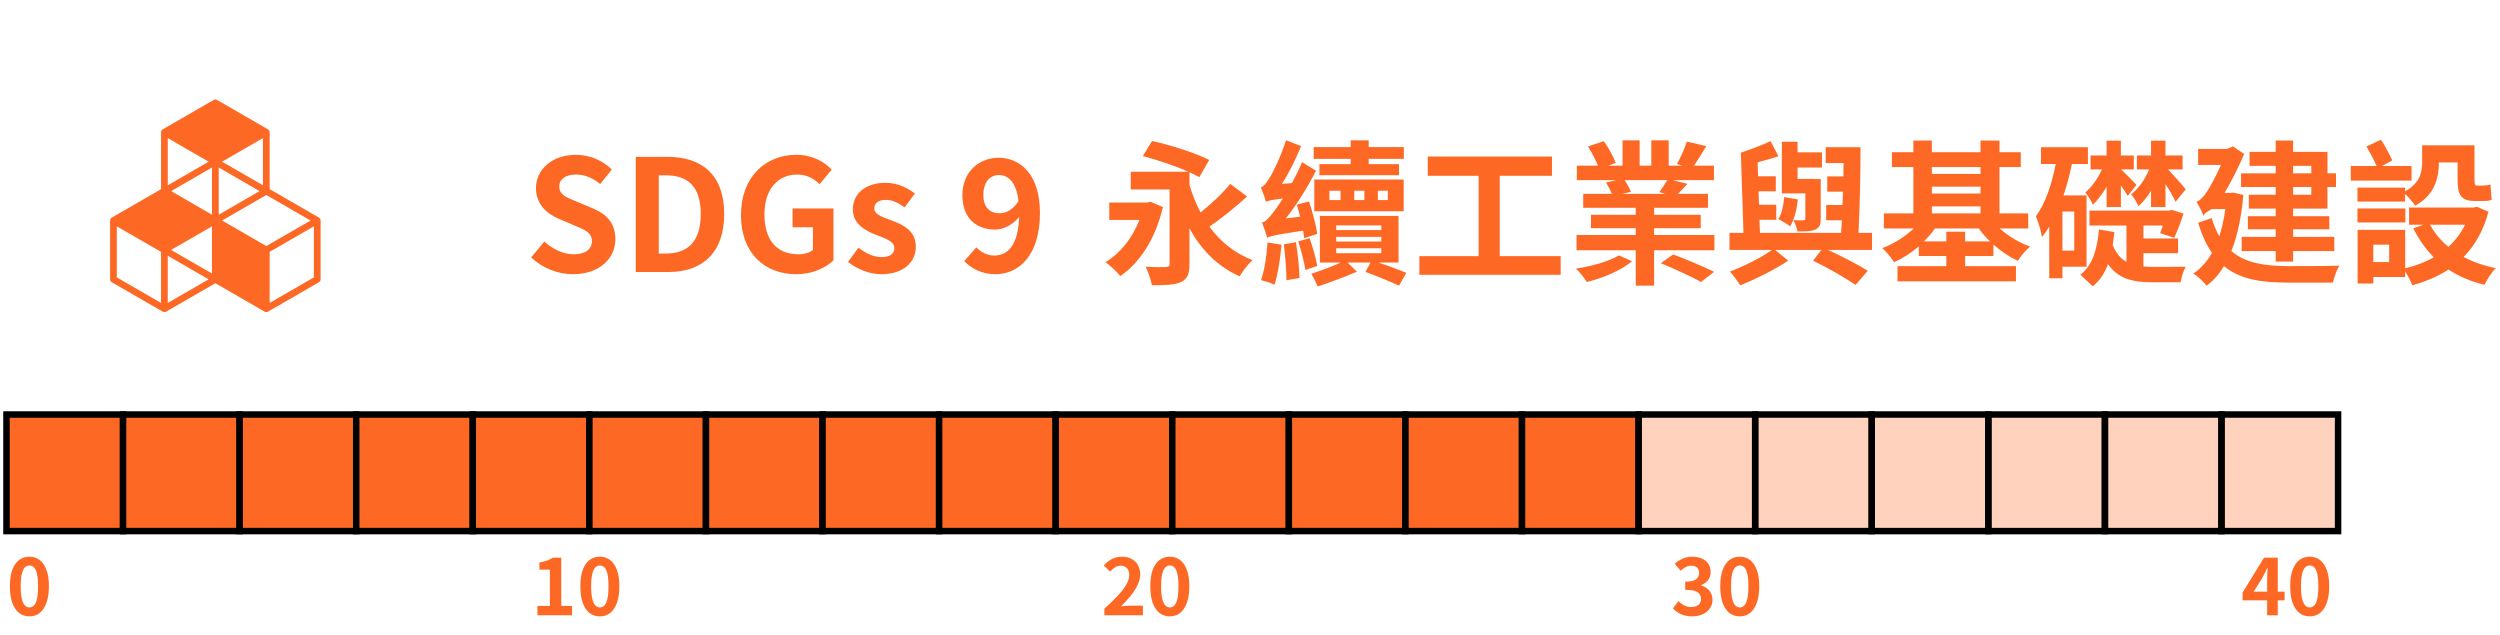
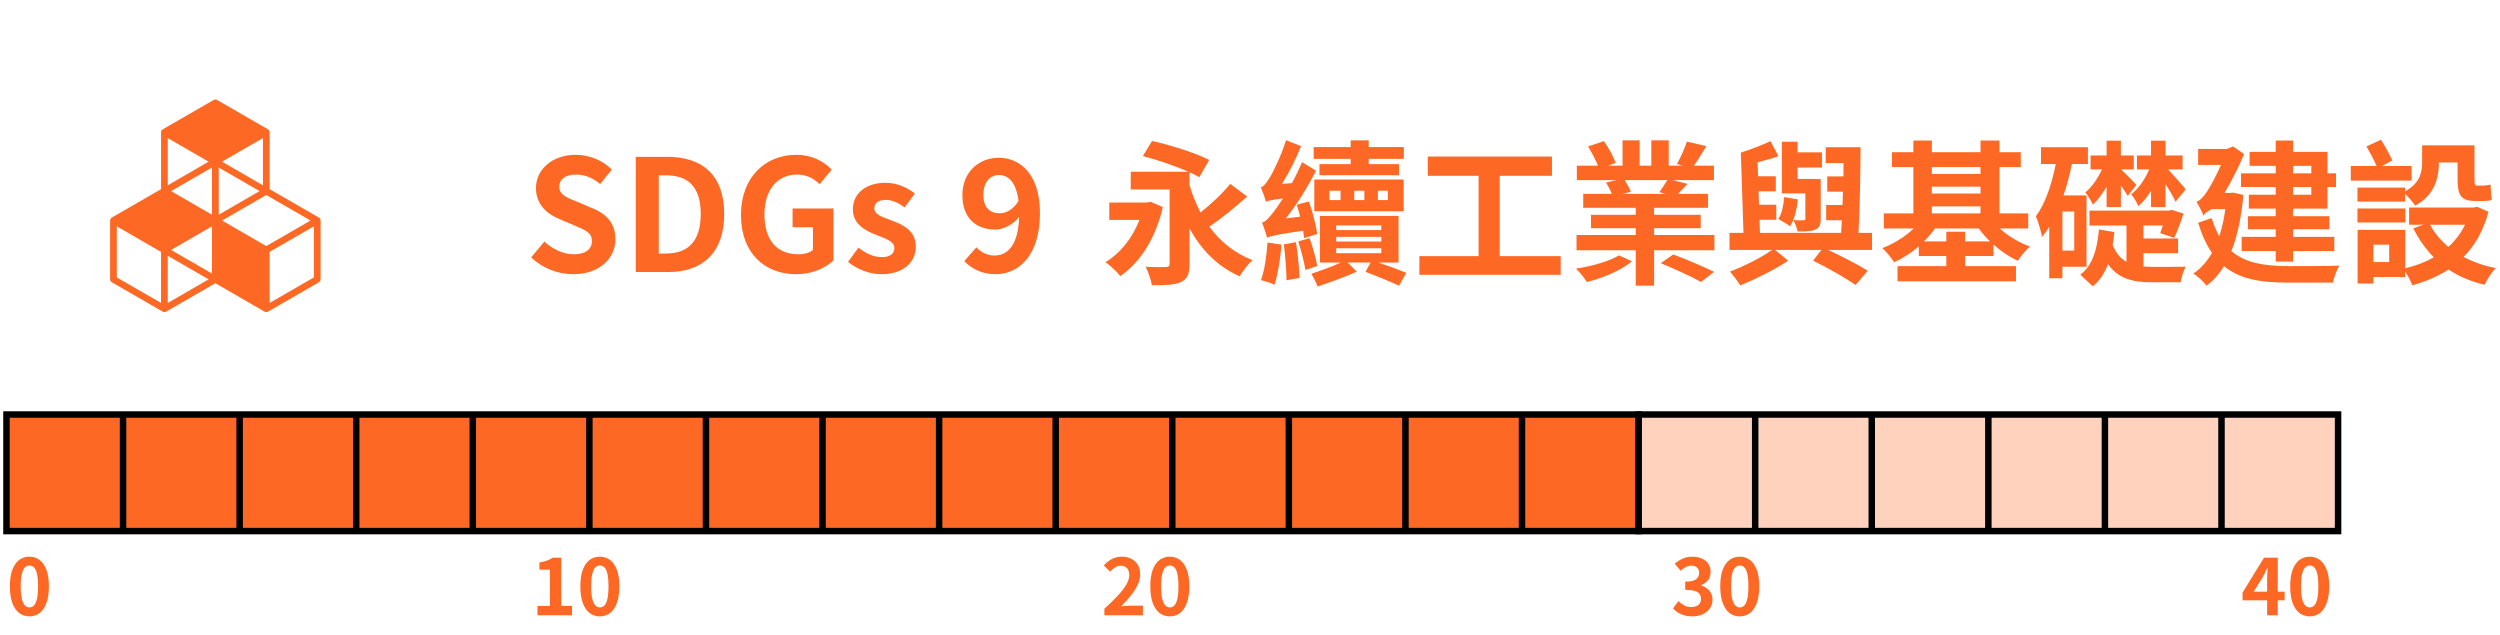
- <svg xmlns="http://www.w3.org/2000/svg" width="386" height="98" viewBox="0 0 386 98" fill="none">
-   <path d="M49.243 33.595L41.634 29.205V20.42C41.634 20.233 41.535 20.062 41.376 19.971L33.509 15.429C33.35 15.338 33.151 15.338 32.992 15.429L25.125 19.971C24.966 20.062 24.867 20.233 24.867 20.42V29.205L17.259 33.595C17.099 33.687 17 33.858 17 34.045V43.128C17 43.315 17.099 43.486 17.259 43.577L25.125 48.119C25.205 48.167 25.296 48.187 25.384 48.187C25.471 48.187 25.563 48.163 25.642 48.119L33.251 43.728L40.859 48.119C40.938 48.167 41.03 48.187 41.117 48.187C41.205 48.187 41.296 48.163 41.376 48.119L49.243 43.577C49.402 43.486 49.501 43.315 49.501 43.128V34.045C49.501 33.858 49.402 33.687 49.243 33.595ZM32.73 42.233L26.418 38.59L32.73 34.947V42.233ZM40.079 29.507L33.772 33.15V25.864L40.079 29.507ZM32.73 33.15L26.422 29.507L32.73 25.864V33.15ZM34.289 34.049L41.117 30.108L47.946 34.049L41.117 37.99L34.289 34.049ZM40.596 28.608L34.289 24.965L40.596 21.323V28.608ZM32.212 24.965L25.905 28.608V21.323L32.212 24.965ZM24.863 46.775L18.034 42.834V34.947L24.863 38.893V46.775ZM25.901 46.775V39.489L32.209 43.132L25.901 46.775ZM48.463 42.83L41.634 46.771V38.889L48.463 34.944V42.83Z" fill="#FD6925" />
-   <path d="M88.488 42.336C86.112 42.336 83.736 41.4 82.008 39.744L84.048 37.296C85.32 38.472 87 39.264 88.56 39.264C90.408 39.264 91.392 38.472 91.392 37.224C91.392 35.904 90.312 35.496 88.728 34.824L86.352 33.816C84.552 33.072 82.752 31.632 82.752 29.04C82.752 26.136 85.296 23.904 88.896 23.904C90.96 23.904 93.024 24.72 94.464 26.184L92.664 28.416C91.536 27.48 90.36 26.952 88.896 26.952C87.336 26.952 86.352 27.648 86.352 28.824C86.352 30.096 87.6 30.552 89.112 31.152L91.44 32.136C93.6 33.024 95.016 34.392 95.016 36.96C95.016 39.864 92.592 42.336 88.488 42.336ZM98.161 42V24.216H103.033C108.457 24.216 111.817 27.048 111.817 33.048C111.817 39.024 108.457 42 103.225 42H98.161ZM101.713 39.144H102.817C106.129 39.144 108.193 37.368 108.193 33.048C108.193 28.704 106.129 27.072 102.817 27.072H101.713V39.144ZM122.925 42.336C118.101 42.336 114.405 39.12 114.405 33.192C114.405 27.336 118.197 23.904 122.925 23.904C125.493 23.904 127.269 25.008 128.421 26.184L126.549 28.44C125.661 27.6 124.653 26.952 123.045 26.952C120.093 26.952 118.029 29.256 118.029 33.072C118.029 36.936 119.805 39.264 123.309 39.264C124.149 39.264 125.013 39.024 125.517 38.592V35.088H122.373V32.184H128.685V40.2C127.485 41.376 125.397 42.336 122.925 42.336ZM136.049 42.336C134.249 42.336 132.281 41.544 130.937 40.44L132.545 38.232C133.745 39.168 134.897 39.696 136.145 39.696C137.489 39.696 138.089 39.12 138.089 38.28C138.089 37.272 136.697 36.816 135.281 36.264C133.577 35.616 131.681 34.584 131.681 32.328C131.681 29.928 133.625 28.224 136.697 28.224C138.641 28.224 140.153 29.04 141.257 29.88L139.673 32.016C138.713 31.32 137.777 30.864 136.793 30.864C135.569 30.864 134.993 31.392 134.993 32.16C134.993 33.144 136.241 33.504 137.657 34.032C139.433 34.704 141.401 35.592 141.401 38.088C141.401 40.44 139.553 42.336 136.049 42.336ZM151.833 30.096C151.833 32.04 152.817 32.928 154.377 32.928C155.313 32.928 156.441 32.376 157.257 31.032C156.897 28.128 155.697 27.024 154.233 27.024C152.913 27.024 151.833 28.032 151.833 30.096ZM153.705 42.336C151.521 42.336 149.913 41.4 148.881 40.32L150.753 38.184C151.377 38.904 152.457 39.456 153.489 39.456C155.529 39.456 157.209 37.968 157.353 33.504C156.369 34.728 154.857 35.448 153.705 35.448C150.729 35.448 148.593 33.72 148.593 30.096C148.593 26.568 151.137 24.36 154.185 24.36C157.545 24.36 160.569 26.928 160.569 32.88C160.569 39.48 157.281 42.336 153.705 42.336Z" fill="#FD6925" />
-   <path d="M177.632 31.152L179.552 31.968C178.4 36.936 175.904 40.656 172.976 42.624C172.496 42.024 171.368 40.92 170.672 40.488C172.928 39.144 174.824 36.792 175.928 33.96H171.272V31.272H177.128L177.632 31.152ZM189.944 28.392L192.56 30.336C190.76 31.968 188.552 33.768 186.728 34.992C188.408 37.296 190.592 39.072 193.4 40.176C192.728 40.728 191.84 41.904 191.408 42.672C187.928 41.112 185.456 38.544 183.656 35.256V40.752C183.656 42.312 183.344 43.08 182.312 43.56C181.328 44.016 179.864 44.04 177.848 44.04C177.728 43.224 177.272 41.952 176.888 41.184C178.088 41.256 179.576 41.256 180.008 41.232C180.44 41.208 180.584 41.088 180.584 40.704V29.256H174.584V26.52H183.488C181.448 25.608 178.664 24.672 176.456 24.096L177.872 21.768C180.656 22.368 184.664 23.64 186.704 24.696L185.168 27.36C184.76 27.12 184.232 26.856 183.656 26.592V28.584C184.112 30.096 184.688 31.512 185.36 32.808C186.992 31.512 188.792 29.832 189.944 28.392ZM208.544 25.344V24.528H202.832V22.704H208.544V21.672H211.328V22.704H216.752V24.528H211.328V25.344H216.008V27.048H203.72V25.344H208.544ZM205.256 29.448V30.888H206.984V29.448H205.256ZM214.28 30.888V29.448H212.744V30.888H214.28ZM209.096 30.888H210.656V29.448H209.096V30.888ZM202.928 32.616V27.72H216.728V32.616H202.928ZM203.384 36.12L201.368 36.768C201.32 36.432 201.272 36.048 201.2 35.616C196.952 36.24 196.16 36.456 195.656 36.696C195.512 36.216 195.128 35.016 194.84 34.368C195.416 34.248 195.896 33.672 196.616 32.76C196.904 32.4 197.432 31.656 198.08 30.648C196.328 30.864 195.824 30.984 195.464 31.152C195.344 30.672 194.936 29.52 194.672 28.92C195.104 28.8 195.488 28.32 195.944 27.576C196.4 26.928 197.792 24.168 198.56 21.648L200.888 22.56C200.096 24.528 199.04 26.664 197.936 28.392L199.472 28.272C200.024 27.264 200.576 26.136 201.032 25.032L203.192 26.352C201.92 28.872 200.264 31.536 198.536 33.72L200.744 33.456C200.576 32.808 200.408 32.16 200.216 31.608L202.112 31.104C202.664 32.736 203.216 34.848 203.384 36.12ZM195.704 37.44L197.864 37.776C197.672 40.032 197.288 42.432 196.784 43.968C196.304 43.704 195.272 43.392 194.696 43.248C195.248 41.736 195.56 39.528 195.704 37.44ZM198.224 37.728L200.096 37.392C200.384 39.168 200.6 41.4 200.648 42.912L198.632 43.272C198.632 41.76 198.44 39.504 198.224 37.728ZM200.456 37.272L202.208 36.768C202.664 38.112 203.192 39.888 203.384 41.064L201.56 41.688C201.368 40.488 200.888 38.664 200.456 37.272ZM206.312 38.328V39.096H213.272V38.328H206.312ZM206.312 36.576V37.296H213.272V36.576H206.312ZM206.312 34.8V35.52H213.272V34.8H206.312ZM215.936 40.536H212.816C214.424 41.064 216.056 41.688 217.136 42.12L216.008 44.112C214.736 43.512 212.648 42.648 210.824 41.976L211.616 40.536H208.064L209.504 41.952C207.608 42.768 205.208 43.656 203.456 44.232C203.24 43.704 202.808 42.84 202.472 42.264C203.792 41.832 205.64 41.184 207.008 40.536H203.792V33.336H215.936V40.536ZM231.56 39.552H240.968V42.432H219.152V39.552H228.296V27.144H220.448V24.168H239.624V27.144H231.56V39.552ZM249.968 39.432L251.984 40.344C250.352 41.712 247.472 42.96 245 43.536C244.64 42.936 243.896 42 243.32 41.472C245.72 41.136 248.504 40.32 249.968 39.432ZM256.424 40.632L258.344 39.288C260.288 40.008 263.12 41.208 264.656 41.976L262.64 43.536C261.248 42.744 258.44 41.472 256.424 40.632ZM257.432 27.816H250.856C251.24 28.416 251.624 29.112 251.816 29.616L250.52 29.928H257.072L256.208 29.664C256.592 29.112 257.096 28.392 257.432 27.816ZM255.392 36.288H264.704V38.64H255.392V44.112H252.56V38.64H243.416V36.288H252.56V35.232H245.648V33.168H252.56V32.088H244.448V29.928H248.864C248.648 29.376 248.288 28.704 247.976 28.176L249.584 27.816H243.464V25.584H246.728C246.368 24.672 245.744 23.52 245.192 22.608L247.64 21.792C248.36 22.8 249.152 24.24 249.464 25.152L248.312 25.584H250.52V21.672H253.16V25.584H254.96V21.672H257.648V25.584H259.784L258.92 25.32C259.472 24.36 260.12 22.896 260.456 21.864L263.456 22.56C262.784 23.664 262.136 24.744 261.536 25.584H264.632V27.816H258.296L260.552 28.392C260.024 28.968 259.52 29.496 259.088 29.928H263.72V32.088H255.392V33.168H262.592V35.232H255.392V36.288ZM278.744 33.744V29.856H275.12V21.888H277.544V23.52H281.312V25.872H277.544V27.624H280.208V27.648H281.12V33.744C281.12 34.728 280.928 35.136 280.28 35.448C279.656 35.736 278.72 35.736 277.544 35.736C277.448 35.184 277.16 34.488 276.92 33.984C277.544 34.032 278.24 34.032 278.456 34.008C278.672 34.008 278.744 33.96 278.744 33.744ZM275.48 30.432L277.592 30.792C277.424 32.376 277.04 33.936 276.392 34.944C276.008 34.632 275.072 34.08 274.568 33.816C275.168 32.928 275.36 31.704 275.48 30.432ZM289.04 35.952V38.592H282.272C284.528 39.648 286.928 40.896 288.392 41.808L286.496 43.992C284.96 42.936 282.32 41.4 279.944 40.248L281.216 38.592H274.088L276.104 40.248C274.04 41.616 271.064 43.104 268.712 44.064C268.328 43.464 267.632 42.528 267.104 41.928C269.216 41.136 271.976 39.768 273.584 38.592H267.032V35.952H269.192L268.784 23.568C270.296 23.088 272.144 22.368 273.368 21.792L274.592 24.12C273.584 24.48 272.456 24.768 271.376 25.056L271.448 27.216H274.184V29.544H271.52L271.592 31.608H274.256V33.936H271.664L271.736 35.952H284.264C284.312 35.328 284.336 34.704 284.384 34.008H281.96V31.656H284.48C284.504 30.984 284.528 30.288 284.552 29.592H282.128V27.24H284.624C284.624 26.544 284.624 25.872 284.648 25.176H281.888V22.728H287.264C287.264 27 287.144 32.352 286.952 35.952H289.04ZM303.416 37.272H307.256C306.608 36.648 306.032 35.976 305.528 35.28H298.76C298.28 35.976 297.68 36.648 297.056 37.272H300.512V35.784H303.416V37.272ZM298.28 31.872V32.952H305.792V31.872H298.28ZM305.792 25.8H298.28V26.856H305.792V25.8ZM298.28 28.824V29.88H305.792V28.824H298.28ZM313.16 35.28H308.768C310.04 36.432 311.72 37.464 313.448 38.064C312.824 38.592 311.96 39.576 311.552 40.272C310.256 39.672 308.96 38.808 307.784 37.752V39.528H303.416V41.088H311.264V43.44H292.976V41.088H300.512V39.528H296.264V38.04C295.088 39.048 293.792 39.888 292.448 40.488C292.04 39.816 291.224 38.832 290.624 38.304C292.376 37.656 294.152 36.552 295.472 35.28H290.864V32.952H295.424V25.8H292.112V23.496H295.424V21.696H298.28V23.496H305.792V21.696H308.72V23.496H312.008V25.8H308.72V32.952H313.16V35.28ZM332.12 31.968V29.472C331.544 30.408 330.872 31.224 330.176 31.824C329.936 31.296 329.456 30.456 329.048 30C330.128 29.184 331.184 27.72 331.832 26.16H329.936V24H332.12V21.72H334.352V24H336.992V26.16H334.76C335.576 27.024 337.112 28.752 337.472 29.232L335.912 31.152C335.6 30.48 334.976 29.376 334.352 28.416V31.968H332.12ZM325.256 31.968V28.848C324.608 29.904 323.888 30.912 323.144 31.608C322.904 31.056 322.376 30.168 321.968 29.712C322.928 28.944 323.912 27.552 324.536 26.16H322.784V24H325.256V21.72H327.464V24H329.456V26.16H327.488C328.088 26.688 329.528 28.152 329.864 28.56L328.52 30.24C328.28 29.832 327.896 29.208 327.464 28.632V31.968H325.256ZM320.264 38.688V32.664H318.44V38.688H320.264ZM322.16 41.184H318.44V42.96H316.4V35.016C316.04 35.592 315.68 36.12 315.272 36.6C315.2 35.88 314.696 34.176 314.336 33.408C315.8 31.416 316.784 28.488 317.408 25.32H315.128V22.728H322.376V25.32H319.904C319.568 26.952 319.136 28.608 318.608 30.168H322.16V41.184ZM330.944 39.096V41.136C331.424 41.184 331.928 41.208 332.456 41.208C333.224 41.208 336.416 41.208 337.472 41.184C337.136 41.736 336.8 42.888 336.68 43.584H332.288C329.288 43.584 327.032 43.032 325.472 40.776C324.992 42.12 324.248 43.296 323.12 44.208L321.2 42.408C323.12 40.968 323.816 38.424 324.08 35.424L326.456 35.832C326.384 36.504 326.312 37.176 326.192 37.824C326.72 39.096 327.416 39.936 328.328 40.416V34.824H322.616V32.52H334.88L335.288 32.4L337.136 32.976C336.728 34.248 336.152 35.76 335.696 36.72L333.536 36C333.656 35.688 333.8 35.256 333.944 34.824H330.944V36.816H336.296V39.096H330.944ZM356.864 25.608H354.056V26.76H356.864V25.608ZM356.864 30.072V28.872H354.056V30.072H356.864ZM351.368 26.76V25.608H347.336V23.448H351.368V21.696H354.056V23.448H359.36V26.76H360.68V28.872H359.36V32.208H354.056V33.384H359.648V35.4H354.056V36.576H360.416V38.76H354.056V40.392H351.368V38.76H346.112V36.576H351.368V35.4H347.072V33.384H351.368V32.208H347.216V30.072H351.368V28.872H346.016V26.76H351.368ZM344.792 29.736L346.376 30.096C346.064 33.6 345.44 36.48 344.528 38.76C346.712 40.656 349.712 41.064 353.216 41.088C354.608 41.088 359.576 41.088 361.208 41.016C360.8 41.616 360.368 42.864 360.2 43.632H353.144C349.112 43.632 345.848 43.128 343.376 41.088C342.632 42.36 341.72 43.344 340.688 44.112C340.304 43.56 339.248 42.576 338.648 42.24C339.824 41.448 340.76 40.392 341.528 39.048C340.664 37.8 339.968 36.288 339.392 34.392L341.48 33.672C341.816 34.752 342.2 35.688 342.656 36.48C343.064 35.256 343.376 33.864 343.592 32.28H341.504C340.952 32.568 340.232 33.024 340.232 33.336C340.04 32.808 339.488 31.704 339.128 31.152C339.608 31.032 340.28 30.36 340.784 29.544C341.144 29.016 342.08 27.384 342.92 25.464H339.392V22.992H343.832L344.792 22.608L346.496 23.784C345.584 25.92 344.528 28.008 343.472 29.784H344.312L344.792 29.736ZM371.336 28.968V29.544C373.688 28.248 373.976 26.568 373.976 25.008V22.44H382.064V27.672C382.064 28.368 382.112 28.656 382.4 28.656H383.36C383.672 28.656 384.224 28.584 384.536 28.488C384.584 29.208 384.632 30.192 384.728 30.84C384.392 31.008 383.864 31.032 383.384 31.032H382.136C379.88 31.032 379.448 30.024 379.448 27.648V25.08H376.568V25.104C376.568 27.432 375.92 30.144 372.896 31.752C372.608 31.272 371.864 30.432 371.336 29.928V31.128H363.992V28.968H371.336ZM372.344 25.632V27.888H362.96V25.632H366.944C366.56 24.72 365.912 23.52 365.384 22.608L367.616 21.576C368.264 22.56 368.984 23.88 369.368 24.768L367.784 25.632H372.344ZM371.384 32.184V34.344H363.992V32.184H371.384ZM380.6 34.704H375.2C375.896 36 376.856 37.128 378.032 38.112C379.088 37.152 379.952 36.024 380.6 34.704ZM368.888 40.464V37.776H366.44V40.464H368.888ZM382.424 31.92L384.224 32.688C383.432 35.64 382.112 37.92 380.384 39.672C381.848 40.44 383.504 41.04 385.352 41.4C384.728 41.976 383.984 43.2 383.6 43.968C381.488 43.464 379.64 42.672 378.056 41.616C376.4 42.672 374.528 43.488 372.464 44.04C372.224 43.44 371.792 42.576 371.36 41.904V42.768H366.44V43.776H364.016V35.496H371.36V41.424C372.968 41.04 374.456 40.488 375.776 39.72C374.528 38.472 373.472 36.96 372.608 35.256L374.168 34.704H371.96V32.04H381.968L382.424 31.92Z" fill="#FD6925" />
-   <rect x="1" y="64" width="18" height="18" fill="#FD6925" stroke="black" />
-   <rect x="19" y="64" width="18" height="18" fill="#FD6925" stroke="black" />
-   <rect x="37" y="64" width="18" height="18" fill="#FD6925" stroke="black" />
-   <rect x="55" y="64" width="18" height="18" fill="#FD6925" stroke="black" />
-   <rect x="73" y="64" width="18" height="18" fill="#FD6925" stroke="black" />
-   <rect x="91" y="64" width="18" height="18" fill="#FD6925" stroke="black" />
-   <rect x="109" y="64" width="18" height="18" fill="#FD6925" stroke="black" />
-   <rect x="127" y="64" width="18" height="18" fill="#FD6925" stroke="black" />
-   <rect x="145" y="64" width="18" height="18" fill="#FD6925" stroke="black" />
-   <rect x="163" y="64" width="18" height="18" fill="#FD6925" stroke="black" />
-   <rect x="181" y="64" width="18" height="18" fill="#FD6925" stroke="black" />
-   <rect x="199" y="64" width="18" height="18" fill="#FD6925" stroke="black" />
-   <rect x="217" y="64" width="18" height="18" fill="#FD6925" stroke="black" />
-   <rect x="235" y="64" width="18" height="18" fill="#FD6925" stroke="black" />
-   <rect x="253" y="64" width="18" height="18" fill="#FD6925" fill-opacity="0.3" stroke="black" />
-   <rect x="271" y="64" width="18" height="18" fill="#FD6925" fill-opacity="0.3" stroke="black" />
-   <rect x="289" y="64" width="18" height="18" fill="#FD6925" fill-opacity="0.3" stroke="black" />
-   <rect x="307" y="64" width="18" height="18" fill="#FD6925" fill-opacity="0.3" stroke="black" />
-   <rect x="325" y="64" width="18" height="18" fill="#FD6925" fill-opacity="0.3" stroke="black" />
-   <rect x="343" y="64" width="18" height="18" fill="#FD6925" fill-opacity="0.3" stroke="black" />
-   <path d="M4.54 95.168C3.94 95.168 3.412 94.996 2.956 94.652C2.508 94.3 2.156 93.78 1.9 93.092C1.652 92.396 1.528 91.536 1.528 90.512C1.528 89.496 1.652 88.652 1.9 87.98C2.156 87.3 2.508 86.792 2.956 86.456C3.412 86.12 3.94 85.952 4.54 85.952C5.148 85.952 5.676 86.124 6.124 86.468C6.572 86.804 6.92 87.308 7.168 87.98C7.424 88.652 7.552 89.496 7.552 90.512C7.552 91.536 7.424 92.396 7.168 93.092C6.92 93.78 6.572 94.3 6.124 94.652C5.676 94.996 5.148 95.168 4.54 95.168ZM4.54 93.788C4.804 93.788 5.036 93.688 5.236 93.488C5.436 93.288 5.592 92.952 5.704 92.48C5.816 92 5.872 91.344 5.872 90.512C5.872 89.688 5.816 89.044 5.704 88.58C5.592 88.108 5.436 87.78 5.236 87.596C5.036 87.404 4.804 87.308 4.54 87.308C4.292 87.308 4.064 87.404 3.856 87.596C3.656 87.78 3.496 88.108 3.376 88.58C3.256 89.044 3.196 89.688 3.196 90.512C3.196 91.344 3.256 92 3.376 92.48C3.496 92.952 3.656 93.288 3.856 93.488C4.064 93.688 4.292 93.788 4.54 93.788Z" fill="#FD6925" />
-   <path d="M82.984 95V93.56H84.904V87.956H83.284V86.852C83.732 86.772 84.116 86.676 84.436 86.564C84.764 86.444 85.068 86.292 85.348 86.108H86.656V93.56H88.324V95H82.984ZM92.618 95.168C92.018 95.168 91.49 94.996 91.034 94.652C90.586 94.3 90.234 93.78 89.978 93.092C89.73 92.396 89.606 91.536 89.606 90.512C89.606 89.496 89.73 88.652 89.978 87.98C90.234 87.3 90.586 86.792 91.034 86.456C91.49 86.12 92.018 85.952 92.618 85.952C93.226 85.952 93.754 86.124 94.202 86.468C94.65 86.804 94.998 87.308 95.246 87.98C95.502 88.652 95.63 89.496 95.63 90.512C95.63 91.536 95.502 92.396 95.246 93.092C94.998 93.78 94.65 94.3 94.202 94.652C93.754 94.996 93.226 95.168 92.618 95.168ZM92.618 93.788C92.882 93.788 93.114 93.688 93.314 93.488C93.514 93.288 93.67 92.952 93.782 92.48C93.894 92 93.95 91.344 93.95 90.512C93.95 89.688 93.894 89.044 93.782 88.58C93.67 88.108 93.514 87.78 93.314 87.596C93.114 87.404 92.882 87.308 92.618 87.308C92.37 87.308 92.142 87.404 91.934 87.596C91.734 87.78 91.574 88.108 91.454 88.58C91.334 89.044 91.274 89.688 91.274 90.512C91.274 91.344 91.334 92 91.454 92.48C91.574 92.952 91.734 93.288 91.934 93.488C92.142 93.688 92.37 93.788 92.618 93.788Z" fill="#FD6925" />
-   <path d="M170.516 95V93.98C171.324 93.26 172.012 92.592 172.58 91.976C173.156 91.36 173.596 90.788 173.9 90.26C174.204 89.724 174.356 89.228 174.356 88.772C174.356 88.484 174.304 88.232 174.2 88.016C174.096 87.8 173.944 87.636 173.744 87.524C173.552 87.404 173.312 87.344 173.024 87.344C172.704 87.344 172.408 87.436 172.136 87.62C171.872 87.796 171.628 88.008 171.404 88.256L170.42 87.308C170.836 86.86 171.26 86.524 171.692 86.3C172.132 86.068 172.652 85.952 173.252 85.952C173.812 85.952 174.3 86.068 174.716 86.3C175.14 86.524 175.468 86.84 175.7 87.248C175.932 87.656 176.048 88.136 176.048 88.688C176.048 89.224 175.912 89.772 175.64 90.332C175.376 90.884 175.02 91.436 174.572 91.988C174.124 92.54 173.628 93.084 173.084 93.62C173.316 93.588 173.564 93.564 173.828 93.548C174.1 93.524 174.34 93.512 174.548 93.512H176.468V95H170.516ZM180.618 95.168C180.018 95.168 179.49 94.996 179.034 94.652C178.586 94.3 178.234 93.78 177.978 93.092C177.73 92.396 177.606 91.536 177.606 90.512C177.606 89.496 177.73 88.652 177.978 87.98C178.234 87.3 178.586 86.792 179.034 86.456C179.49 86.12 180.018 85.952 180.618 85.952C181.226 85.952 181.754 86.124 182.202 86.468C182.65 86.804 182.998 87.308 183.246 87.98C183.502 88.652 183.63 89.496 183.63 90.512C183.63 91.536 183.502 92.396 183.246 93.092C182.998 93.78 182.65 94.3 182.202 94.652C181.754 94.996 181.226 95.168 180.618 95.168ZM180.618 93.788C180.882 93.788 181.114 93.688 181.314 93.488C181.514 93.288 181.67 92.952 181.782 92.48C181.894 92 181.95 91.344 181.95 90.512C181.95 89.688 181.894 89.044 181.782 88.58C181.67 88.108 181.514 87.78 181.314 87.596C181.114 87.404 180.882 87.308 180.618 87.308C180.37 87.308 180.142 87.404 179.934 87.596C179.734 87.78 179.574 88.108 179.454 88.58C179.334 89.044 179.274 89.688 179.274 90.512C179.274 91.344 179.334 92 179.454 92.48C179.574 92.952 179.734 93.288 179.934 93.488C180.142 93.688 180.37 93.788 180.618 93.788Z" fill="#FD6925" />
-   <path d="M261.276 95.168C260.812 95.168 260.396 95.112 260.028 95C259.66 94.896 259.332 94.752 259.044 94.568C258.764 94.376 258.52 94.164 258.312 93.932L259.14 92.816C259.412 93.064 259.708 93.28 260.028 93.464C260.356 93.64 260.72 93.728 261.12 93.728C261.424 93.728 261.688 93.68 261.912 93.584C262.144 93.488 262.32 93.348 262.44 93.164C262.568 92.98 262.632 92.756 262.632 92.492C262.632 92.196 262.56 91.944 262.416 91.736C262.28 91.52 262.036 91.356 261.684 91.244C261.332 91.132 260.836 91.076 260.196 91.076V89.804C260.74 89.804 261.168 89.748 261.48 89.636C261.792 89.516 262.012 89.356 262.14 89.156C262.276 88.948 262.344 88.712 262.344 88.448C262.344 88.104 262.24 87.836 262.032 87.644C261.824 87.444 261.532 87.344 261.156 87.344C260.844 87.344 260.552 87.416 260.28 87.56C260.016 87.696 259.752 87.884 259.488 88.124L258.576 87.032C258.968 86.704 259.38 86.444 259.812 86.252C260.244 86.052 260.72 85.952 261.24 85.952C261.808 85.952 262.308 86.044 262.74 86.228C263.18 86.412 263.52 86.68 263.76 87.032C264 87.384 264.12 87.812 264.12 88.316C264.12 88.796 263.992 89.208 263.736 89.552C263.48 89.896 263.116 90.16 262.644 90.344V90.404C262.972 90.492 263.268 90.636 263.532 90.836C263.804 91.028 264.016 91.272 264.168 91.568C264.328 91.864 264.408 92.208 264.408 92.6C264.408 93.136 264.264 93.596 263.976 93.98C263.696 94.364 263.316 94.66 262.836 94.868C262.364 95.068 261.844 95.168 261.276 95.168ZM268.618 95.168C268.018 95.168 267.49 94.996 267.034 94.652C266.586 94.3 266.234 93.78 265.978 93.092C265.73 92.396 265.606 91.536 265.606 90.512C265.606 89.496 265.73 88.652 265.978 87.98C266.234 87.3 266.586 86.792 267.034 86.456C267.49 86.12 268.018 85.952 268.618 85.952C269.226 85.952 269.754 86.124 270.202 86.468C270.65 86.804 270.998 87.308 271.246 87.98C271.502 88.652 271.63 89.496 271.63 90.512C271.63 91.536 271.502 92.396 271.246 93.092C270.998 93.78 270.65 94.3 270.202 94.652C269.754 94.996 269.226 95.168 268.618 95.168ZM268.618 93.788C268.882 93.788 269.114 93.688 269.314 93.488C269.514 93.288 269.67 92.952 269.782 92.48C269.894 92 269.95 91.344 269.95 90.512C269.95 89.688 269.894 89.044 269.782 88.58C269.67 88.108 269.514 87.78 269.314 87.596C269.114 87.404 268.882 87.308 268.618 87.308C268.37 87.308 268.142 87.404 267.934 87.596C267.734 87.78 267.574 88.108 267.454 88.58C267.334 89.044 267.274 89.688 267.274 90.512C267.274 91.344 267.334 92 267.454 92.48C267.574 92.952 267.734 93.288 267.934 93.488C268.142 93.688 268.37 93.788 268.618 93.788Z" fill="#FD6925" />
-   <path d="M350.044 95V89.54C350.044 89.284 350.052 88.98 350.068 88.628C350.084 88.268 350.1 87.956 350.116 87.692H350.056C349.952 87.932 349.84 88.172 349.72 88.412C349.6 88.652 349.476 88.896 349.348 89.144L347.968 91.352H352.744V92.696H346.252V91.496L349.564 86.108H351.688V95H350.044ZM356.618 95.168C356.018 95.168 355.49 94.996 355.034 94.652C354.586 94.3 354.234 93.78 353.978 93.092C353.73 92.396 353.606 91.536 353.606 90.512C353.606 89.496 353.73 88.652 353.978 87.98C354.234 87.3 354.586 86.792 355.034 86.456C355.49 86.12 356.018 85.952 356.618 85.952C357.226 85.952 357.754 86.124 358.202 86.468C358.65 86.804 358.998 87.308 359.246 87.98C359.502 88.652 359.63 89.496 359.63 90.512C359.63 91.536 359.502 92.396 359.246 93.092C358.998 93.78 358.65 94.3 358.202 94.652C357.754 94.996 357.226 95.168 356.618 95.168ZM356.618 93.788C356.882 93.788 357.114 93.688 357.314 93.488C357.514 93.288 357.67 92.952 357.782 92.48C357.894 92 357.95 91.344 357.95 90.512C357.95 89.688 357.894 89.044 357.782 88.58C357.67 88.108 357.514 87.78 357.314 87.596C357.114 87.404 356.882 87.308 356.618 87.308C356.37 87.308 356.142 87.404 355.934 87.596C355.734 87.78 355.574 88.108 355.454 88.58C355.334 89.044 355.274 89.688 355.274 90.512C355.274 91.344 355.334 92 355.454 92.48C355.574 92.952 355.734 93.288 355.934 93.488C356.142 93.688 356.37 93.788 356.618 93.788Z" fill="#FD6925" />
+ <svg xmlns="http://www.w3.org/2000/svg" width="386" height="98" fill="none">
+   <path fill="#FD6925" d="m49.243 33.595-7.609-4.39V20.42c0-.187-.1-.358-.258-.45l-7.867-4.541a.52.52 0 0 0-.517 0l-7.867 4.542a.52.52 0 0 0-.258.449v8.785l-7.608 4.39a.52.52 0 0 0-.259.45v9.083c0 .187.1.358.259.45l7.866 4.54c.08.049.171.069.259.069a.54.54 0 0 0 .258-.068l7.609-4.39 7.608 4.39c.08.048.17.068.258.068a.54.54 0 0 0 .259-.068l7.867-4.542a.52.52 0 0 0 .258-.449v-9.083c0-.187-.1-.358-.258-.45M32.73 42.233l-6.312-3.643 6.312-3.643zm7.35-12.726-6.308 3.643v-7.286zm-7.35 3.643-6.308-3.643 6.308-3.643zm1.559.899 6.828-3.941 6.83 3.94-6.83 3.942zm6.307-5.44-6.307-3.644 6.307-3.642zm-8.383-3.644-6.308 3.643v-7.285zm-7.35 21.81-6.829-3.941v-7.887l6.829 3.946zm1.038 0v-7.286l6.308 3.643zm22.562-3.945-6.829 3.94V38.89l6.83-3.946zM88.488 42.336c-2.376 0-4.752-.936-6.48-2.592l2.04-2.448c1.272 1.176 2.952 1.968 4.512 1.968 1.848 0 2.832-.792 2.832-2.04 0-1.32-1.08-1.728-2.664-2.4l-2.376-1.008c-1.8-.744-3.6-2.184-3.6-4.776 0-2.904 2.544-5.136 6.144-5.136 2.064 0 4.128.816 5.568 2.28l-1.8 2.232c-1.128-.936-2.304-1.464-3.768-1.464-1.56 0-2.544.696-2.544 1.872 0 1.272 1.248 1.728 2.76 2.328l2.328.984c2.16.888 3.576 2.256 3.576 4.824 0 2.904-2.424 5.376-6.528 5.376M98.161 42V24.216h4.872c5.424 0 8.784 2.832 8.784 8.832 0 5.976-3.36 8.952-8.592 8.952zm3.552-2.856h1.104c3.312 0 5.376-1.776 5.376-6.096 0-4.344-2.064-5.976-5.376-5.976h-1.104zm21.212 3.192c-4.824 0-8.52-3.216-8.52-9.144 0-5.856 3.792-9.288 8.52-9.288 2.568 0 4.344 1.104 5.496 2.28l-1.872 2.256c-.888-.84-1.896-1.488-3.504-1.488-2.952 0-5.016 2.304-5.016 6.12 0 3.864 1.776 6.192 5.28 6.192.84 0 1.704-.24 2.208-.672v-3.504h-3.144v-2.904h6.312V40.2c-1.2 1.176-3.288 2.136-5.76 2.136m13.124 0c-1.8 0-3.768-.792-5.112-1.896l1.608-2.208c1.2.936 2.352 1.464 3.6 1.464 1.344 0 1.944-.576 1.944-1.416 0-1.008-1.392-1.464-2.808-2.016-1.704-.648-3.6-1.68-3.6-3.936 0-2.4 1.944-4.104 5.016-4.104 1.944 0 3.456.816 4.56 1.656l-1.584 2.136c-.96-.696-1.896-1.152-2.88-1.152-1.224 0-1.8.528-1.8 1.296 0 .984 1.248 1.344 2.664 1.872 1.776.672 3.744 1.56 3.744 4.056 0 2.352-1.848 4.248-5.352 4.248m15.784-12.24c0 1.944.984 2.832 2.544 2.832.936 0 2.064-.552 2.88-1.896-.36-2.904-1.56-4.008-3.024-4.008-1.32 0-2.4 1.008-2.4 3.072m1.872 12.24c-2.184 0-3.792-.936-4.824-2.016l1.872-2.136c.624.72 1.704 1.272 2.736 1.272 2.04 0 3.72-1.488 3.864-5.952-.984 1.224-2.496 1.944-3.648 1.944-2.976 0-5.112-1.728-5.112-5.352 0-3.528 2.544-5.736 5.592-5.736 3.36 0 6.384 2.568 6.384 8.52 0 6.6-3.288 9.456-6.864 9.456M177.632 31.152l1.92.816c-1.152 4.968-3.648 8.688-6.576 10.656-.48-.6-1.608-1.704-2.304-2.136 2.256-1.344 4.152-3.696 5.256-6.528h-4.656v-2.688h5.856zm12.312-2.76 2.616 1.944c-1.8 1.632-4.008 3.432-5.832 4.656 1.68 2.304 3.864 4.08 6.672 5.184-.672.552-1.56 1.728-1.992 2.496-3.48-1.56-5.952-4.128-7.752-7.416v5.496c0 1.56-.312 2.328-1.344 2.808-.984.456-2.448.48-4.464.48-.12-.816-.576-2.088-.96-2.856 1.2.072 2.688.072 3.12.048s.576-.144.576-.528V29.256h-6V26.52h8.904c-2.04-.912-4.824-1.848-7.032-2.424l1.416-2.328c2.784.6 6.792 1.872 8.832 2.928l-1.536 2.664c-.408-.24-.936-.504-1.512-.768v1.992a24.6 24.6 0 0 0 1.704 4.224c1.632-1.296 3.432-2.976 4.584-4.416m18.6-3.048v-.816h-5.712v-1.824h5.712v-1.032h2.784v1.032h5.424v1.824h-5.424v.816h4.68v1.704H203.72v-1.704zm-3.288 4.104v1.44h1.728v-1.44zm9.024 1.44v-1.44h-1.536v1.44zm-5.184 0h1.56v-1.44h-1.56zm-6.168 1.728V27.72h13.8v4.896zm.456 3.504-2.016.648c-.048-.336-.096-.72-.168-1.152-4.248.624-5.04.84-5.544 1.08-.144-.48-.528-1.68-.816-2.328.576-.12 1.056-.696 1.776-1.608.288-.36.816-1.104 1.464-2.112-1.752.216-2.256.336-2.616.504-.12-.48-.528-1.632-.792-2.232.432-.12.816-.6 1.272-1.344.456-.648 1.848-3.408 2.616-5.928l2.328.912c-.792 1.968-1.848 4.104-2.952 5.832l1.536-.12a34 34 0 0 0 1.56-3.24l2.16 1.32c-1.272 2.52-2.928 5.184-4.656 7.368l2.208-.264c-.168-.648-.336-1.296-.528-1.848l1.896-.504c.552 1.632 1.104 3.744 1.272 5.016m-7.68 1.32 2.16.336c-.192 2.256-.576 4.656-1.08 6.192-.48-.264-1.512-.576-2.088-.72.552-1.512.864-3.72 1.008-5.808m2.52.288 1.872-.336c.288 1.776.504 4.008.552 5.52l-2.016.36c0-1.512-.192-3.768-.408-5.544m2.232-.456 1.752-.504c.456 1.344.984 3.12 1.176 4.296l-1.824.624c-.192-1.2-.672-3.024-1.104-4.416m5.856 1.056v.768h6.96v-.768zm0-1.752v.72h6.96v-.72zm0-1.776v.72h6.96v-.72zm9.624 5.736h-3.12a77 77 0 0 1 4.32 1.584l-1.128 1.992c-1.272-.6-3.36-1.464-5.184-2.136l.792-1.44h-3.552l1.44 1.416a80 80 0 0 1-6.048 2.28 19 19 0 0 0-.984-1.968c1.32-.432 3.168-1.08 4.536-1.728h-3.216v-7.2h12.144zm15.624-.984h9.408v2.88h-21.816v-2.88h9.144V27.144h-7.848v-2.976h19.176v2.976h-8.064zm18.408-.12 2.016.912c-1.632 1.368-4.512 2.616-6.984 3.192-.36-.6-1.104-1.536-1.68-2.064 2.4-.336 5.184-1.152 6.648-2.04m6.456 1.2 1.92-1.344c1.944.72 4.776 1.92 6.312 2.688l-2.016 1.56c-1.392-.792-4.2-2.064-6.216-2.904m1.008-12.816h-6.576c.384.6.768 1.296.96 1.8l-1.296.312h6.552l-.864-.264c.384-.552.888-1.272 1.224-1.848m-2.04 8.472h9.312v2.352h-9.312v5.472h-2.832V38.64h-9.144v-2.352h9.144v-1.056h-6.912v-2.064h6.912v-1.08h-8.112v-2.16h4.416c-.216-.552-.576-1.224-.888-1.752l1.608-.36h-6.12v-2.232h3.264c-.36-.912-.984-2.064-1.536-2.976l2.448-.816c.72 1.008 1.512 2.448 1.824 3.36l-1.152.432h2.208v-3.912h2.64v3.912h1.8v-3.912h2.688v3.912h2.136l-.864-.264a21 21 0 0 0 1.536-3.456l3 .696c-.672 1.104-1.32 2.184-1.92 3.024h3.096v2.232h-6.336l2.256.576a50 50 0 0 1-1.464 1.536h4.632v2.16h-8.328v1.08h7.2v2.064h-7.2zm23.352-2.544v-3.888h-3.624v-7.968h2.424v1.632h3.768v2.352h-3.768v1.752h2.664v.024h.912v6.096c0 .984-.192 1.392-.84 1.704-.624.288-1.56.288-2.736.288-.096-.552-.384-1.248-.624-1.752.624.048 1.32.048 1.536.024.216 0 .288-.048.288-.264m-3.264-3.312 2.112.36c-.168 1.584-.552 3.144-1.2 4.152-.384-.312-1.32-.864-1.824-1.128.6-.888.792-2.112.912-3.384m13.56 5.52v2.64h-6.768c2.256 1.056 4.656 2.304 6.12 3.216l-1.896 2.184c-1.536-1.056-4.176-2.592-6.552-3.744l1.272-1.656h-7.128l2.016 1.656c-2.064 1.368-5.04 2.856-7.392 3.816a21 21 0 0 0-1.608-2.136c2.112-.792 4.872-2.16 6.48-3.336h-6.552v-2.64h2.16l-.408-12.384c1.512-.48 3.36-1.2 4.584-1.776l1.224 2.328c-1.008.36-2.136.648-3.216.936l.072 2.16h2.736v2.328h-2.664l.072 2.064h2.664v2.328h-2.592l.072 2.016h12.528c.048-.624.072-1.248.12-1.944h-2.424v-2.352h2.52l.072-2.064h-2.424V27.24h2.496c0-.696 0-1.368.024-2.064h-2.76v-2.448h5.376c0 4.272-.12 9.624-.312 13.224zm14.376 1.32h3.84a15 15 0 0 1-1.728-1.992h-6.768c-.48.696-1.08 1.368-1.704 1.992h3.456v-1.488h2.904zm-5.136-5.4v1.08h7.512v-1.08zm7.512-6.072h-7.512v1.056h7.512zm-7.512 3.024v1.056h7.512v-1.056zm14.88 6.456h-4.392c1.272 1.152 2.952 2.184 4.68 2.784-.624.528-1.488 1.512-1.896 2.208-1.296-.6-2.592-1.464-3.768-2.52v1.776h-4.368v1.56h7.848v2.352h-18.288v-2.352h7.536v-1.56h-4.248V38.04c-1.176 1.008-2.472 1.848-3.816 2.448-.408-.672-1.224-1.656-1.824-2.184 1.752-.648 3.528-1.752 4.848-3.024h-4.608v-2.328h4.56V25.8h-3.312v-2.304h3.312v-1.8h2.856v1.8h7.512v-1.8h2.928v1.8h3.288V25.8h-3.288v7.152h4.44zm18.96-3.312v-2.496c-.576.936-1.248 1.752-1.944 2.352-.24-.528-.72-1.368-1.128-1.824 1.08-.816 2.136-2.28 2.784-3.84h-1.896V24h2.184v-2.28h2.232V24h2.64v2.16h-2.232c.816.864 2.352 2.592 2.712 3.072l-1.56 1.92c-.312-.672-.936-1.776-1.56-2.736v3.552zm-6.864 0v-3.12c-.648 1.056-1.368 2.064-2.112 2.76-.24-.552-.768-1.44-1.176-1.896.96-.768 1.944-2.16 2.568-3.552h-1.752V24h2.472v-2.28h2.208V24h1.992v2.16h-1.968c.6.528 2.04 1.992 2.376 2.4l-1.344 1.68a18 18 0 0 0-1.056-1.608v3.336zm-4.992 6.72v-6.024h-1.824v6.024zm1.896 2.496h-3.72v1.776h-2.04v-7.944a13 13 0 0 1-1.128 1.584c-.072-.72-.576-2.424-.936-3.192 1.464-1.992 2.448-4.92 3.072-8.088h-2.28v-2.592h7.248v2.592h-2.472a41 41 0 0 1-1.296 4.848h3.552zm8.784-2.088v2.04q.72.072 1.512.072c.768 0 3.96 0 5.016-.024-.336.552-.672 1.704-.792 2.4h-4.392c-3 0-5.256-.552-6.816-2.808-.48 1.344-1.224 2.52-2.352 3.432l-1.92-1.8c1.92-1.44 2.616-3.984 2.88-6.984l2.376.408c-.072.672-.144 1.344-.264 1.992.528 1.272 1.224 2.112 2.136 2.592v-5.592h-5.712V32.52h12.264l.408-.12 1.848.576c-.408 1.272-.984 2.784-1.44 3.744l-2.16-.72c.12-.312.264-.744.408-1.176h-3v1.992h5.352v2.28zm25.92-13.488h-2.808v1.152h2.808zm0 4.464v-1.2h-2.808v1.2zm-5.496-3.312v-1.152h-4.032v-2.16h4.032v-1.752h2.688v1.752h5.304v3.312h1.32v2.112h-1.32v3.336h-5.304v1.176h5.592V35.4h-5.592v1.176h6.36v2.184h-6.36v1.632h-2.688V38.76h-5.256v-2.184h5.256V35.4h-4.296v-2.016h4.296v-1.176h-4.152v-2.136h4.152v-1.2h-5.352V26.76zm-6.576 2.976 1.584.36c-.312 3.504-.936 6.384-1.848 8.664 2.184 1.896 5.184 2.304 8.688 2.328 1.392 0 6.36 0 7.992-.072-.408.6-.84 1.848-1.008 2.616h-7.056c-4.032 0-7.296-.504-9.768-2.544a10 10 0 0 1-2.688 3.024c-.384-.552-1.44-1.536-2.04-1.872 1.176-.792 2.112-1.848 2.88-3.192-.864-1.248-1.56-2.76-2.136-4.656l2.088-.72c.336 1.08.72 2.016 1.176 2.808.408-1.224.72-2.616.936-4.2h-2.088c-.552.288-1.272.744-1.272 1.056-.192-.528-.744-1.632-1.104-2.184.48-.12 1.152-.792 1.656-1.608.36-.528 1.296-2.16 2.136-4.08h-3.528v-2.472h4.44l.96-.384 1.704 1.176a52 52 0 0 1-3.024 6h.84zm26.544-.768v.576c2.352-1.296 2.64-2.976 2.64-4.536V22.44h8.088v5.232c0 .696.048.984.336.984h.96c.312 0 .864-.072 1.176-.168.048.72.096 1.704.192 2.352-.336.168-.864.192-1.344.192h-1.248c-2.256 0-2.688-1.008-2.688-3.384V25.08h-2.88v.024c0 2.328-.648 5.04-3.672 6.648-.288-.48-1.032-1.32-1.56-1.824v1.2h-7.344v-2.16zm1.008-3.336v2.256h-9.384v-2.256h3.984c-.384-.912-1.032-2.112-1.56-3.024l2.232-1.032c.648.984 1.368 2.304 1.752 3.192l-1.584.864zm-.96 6.552v2.16h-7.392v-2.16zm9.216 2.52h-5.4c.696 1.296 1.656 2.424 2.832 3.408a11.3 11.3 0 0 0 2.568-3.408m-11.712 5.76v-2.688h-2.448v2.688zm13.536-8.544 1.8.768c-.792 2.952-2.112 5.232-3.84 6.984a18.1 18.1 0 0 0 4.968 1.728c-.624.576-1.368 1.8-1.752 2.568-2.112-.504-3.96-1.296-5.544-2.352-1.656 1.056-3.528 1.872-5.592 2.424a14 14 0 0 0-1.104-2.136v.864h-4.92v1.008h-2.424v-8.28h7.344v5.928c1.608-.384 3.096-.936 4.416-1.704-1.248-1.248-2.304-2.76-3.168-4.464l1.56-.552h-2.208V32.04h10.008z" />
+   <path fill="#FD6925" stroke="#000" d="M1 64h18v18H1zM19 64h18v18H19zM37 64h18v18H37zM55 64h18v18H55zM73 64h18v18H73zM91 64h18v18H91zM109 64h18v18h-18zM127 64h18v18h-18zM145 64h18v18h-18zM163 64h18v18h-18zM181 64h18v18h-18zM199 64h18v18h-18zM217 64h18v18h-18zM235 64h18v18h-18z" />
+   <path fill="#FD6925" fill-opacity=".3" stroke="#000" d="M253 64h18v18h-18zM271 64h18v18h-18zM289 64h18v18h-18zM307 64h18v18h-18zM325 64h18v18h-18zM343 64h18v18h-18z" />
+   <path fill="#FD6925" d="M4.54 95.168q-.9 0-1.584-.516-.672-.528-1.056-1.56-.372-1.044-.372-2.58 0-1.524.372-2.532.384-1.02 1.056-1.524a2.6 2.6 0 0 1 1.584-.504q.912 0 1.584.516.672.504 1.044 1.512.384 1.008.384 2.532 0 1.536-.384 2.58-.372 1.032-1.044 1.56-.672.516-1.584.516m0-1.38q.396 0 .696-.3t.468-1.008q.168-.72.168-1.968 0-1.236-.168-1.932-.168-.708-.468-.984a.97.97 0 0 0-.696-.288q-.372 0-.684.288-.3.276-.48.984-.18.696-.18 1.932 0 1.248.18 1.968.18.708.48 1.008.312.3.684.3M82.984 95v-1.44h1.92v-5.604h-1.62v-1.104a7.5 7.5 0 0 0 1.152-.288q.492-.18.912-.456h1.308v7.452h1.668V95zm9.634.168q-.9 0-1.584-.516-.672-.528-1.056-1.56-.372-1.044-.372-2.58 0-1.524.372-2.532.384-1.02 1.056-1.524a2.6 2.6 0 0 1 1.584-.504q.912 0 1.584.516.672.504 1.044 1.512.384 1.008.384 2.532 0 1.536-.384 2.58-.372 1.032-1.044 1.56-.672.516-1.584.516m0-1.38q.396 0 .696-.3t.468-1.008q.168-.72.168-1.968 0-1.236-.168-1.932-.168-.708-.468-.984a.97.97 0 0 0-.696-.288q-.372 0-.684.288-.3.276-.48.984-.18.696-.18 1.932 0 1.248.18 1.968.18.708.48 1.008.312.3.684.3M170.516 95v-1.02a30 30 0 0 0 2.064-2.004q.864-.924 1.32-1.716.456-.804.456-1.488 0-.432-.156-.756a1.1 1.1 0 0 0-.456-.492q-.288-.18-.72-.18-.48 0-.888.276a4 4 0 0 0-.732.636l-.984-.948q.624-.672 1.272-1.008.66-.348 1.56-.348.84 0 1.464.348.636.336.984.948t.348 1.44q0 .804-.408 1.644a8.4 8.4 0 0 1-1.068 1.656 20 20 0 0 1-1.488 1.632q.348-.048.744-.072.408-.036.72-.036h1.92V95zm10.102.168q-.9 0-1.584-.516-.672-.528-1.056-1.56-.372-1.044-.372-2.58 0-1.524.372-2.532.384-1.02 1.056-1.524a2.6 2.6 0 0 1 1.584-.504q.912 0 1.584.516.672.504 1.044 1.512.384 1.008.384 2.532 0 1.536-.384 2.58-.372 1.032-1.044 1.56-.672.516-1.584.516m0-1.38q.396 0 .696-.3t.468-1.008q.168-.72.168-1.968 0-1.236-.168-1.932-.168-.708-.468-.984a.97.97 0 0 0-.696-.288q-.372 0-.684.288-.3.276-.48.984-.18.696-.18 1.932 0 1.248.18 1.968.18.708.48 1.008.312.3.684.3M261.276 95.168q-.696 0-1.248-.168a3.7 3.7 0 0 1-.984-.432 4 4 0 0 1-.732-.636l.828-1.116q.408.372.888.648.492.264 1.092.264a2 2 0 0 0 .792-.144 1.12 1.12 0 0 0 .72-1.092q0-.444-.216-.756-.204-.324-.732-.492t-1.488-.168v-1.272q.816 0 1.284-.168.468-.18.66-.48.204-.312.204-.708 0-.516-.312-.804-.312-.3-.876-.3-.468 0-.876.216a3.7 3.7 0 0 0-.792.564l-.912-1.092a5.3 5.3 0 0 1 1.236-.78q.648-.3 1.428-.3.852 0 1.5.276.66.276 1.02.804t.36 1.284q0 .72-.384 1.236t-1.092.792v.06q.492.132.888.432.408.288.636.732.24.444.24 1.032 0 .804-.432 1.38-.42.576-1.14.888-.708.3-1.56.3m7.342 0q-.9 0-1.584-.516-.672-.528-1.056-1.56-.372-1.044-.372-2.58 0-1.524.372-2.532.384-1.02 1.056-1.524a2.6 2.6 0 0 1 1.584-.504q.912 0 1.584.516.672.504 1.044 1.512.384 1.008.384 2.532 0 1.536-.384 2.58-.372 1.032-1.044 1.56-.672.516-1.584.516m0-1.38q.396 0 .696-.3t.468-1.008q.168-.72.168-1.968 0-1.236-.168-1.932-.168-.708-.468-.984a.97.97 0 0 0-.696-.288q-.372 0-.684.288-.3.276-.48.984-.18.696-.18 1.932 0 1.248.18 1.968.18.708.48 1.008.312.3.684.3M350.044 95v-5.46q0-.384.024-.912.024-.54.048-.936h-.06q-.156.36-.336.72t-.372.732l-1.38 2.208h4.776v1.344h-6.492v-1.2l3.312-5.388h2.124V95zm6.574.168q-.9 0-1.584-.516-.672-.528-1.056-1.56-.372-1.044-.372-2.58 0-1.524.372-2.532.384-1.02 1.056-1.524a2.6 2.6 0 0 1 1.584-.504q.912 0 1.584.516.672.504 1.044 1.512.384 1.008.384 2.532 0 1.536-.384 2.58-.372 1.032-1.044 1.56-.672.516-1.584.516m0-1.38q.396 0 .696-.3t.468-1.008q.168-.72.168-1.968 0-1.236-.168-1.932-.168-.708-.468-.984a.97.97 0 0 0-.696-.288q-.372 0-.684.288-.3.276-.48.984-.18.696-.18 1.932 0 1.248.18 1.968.18.708.48 1.008.312.3.684.3" />
</svg>
